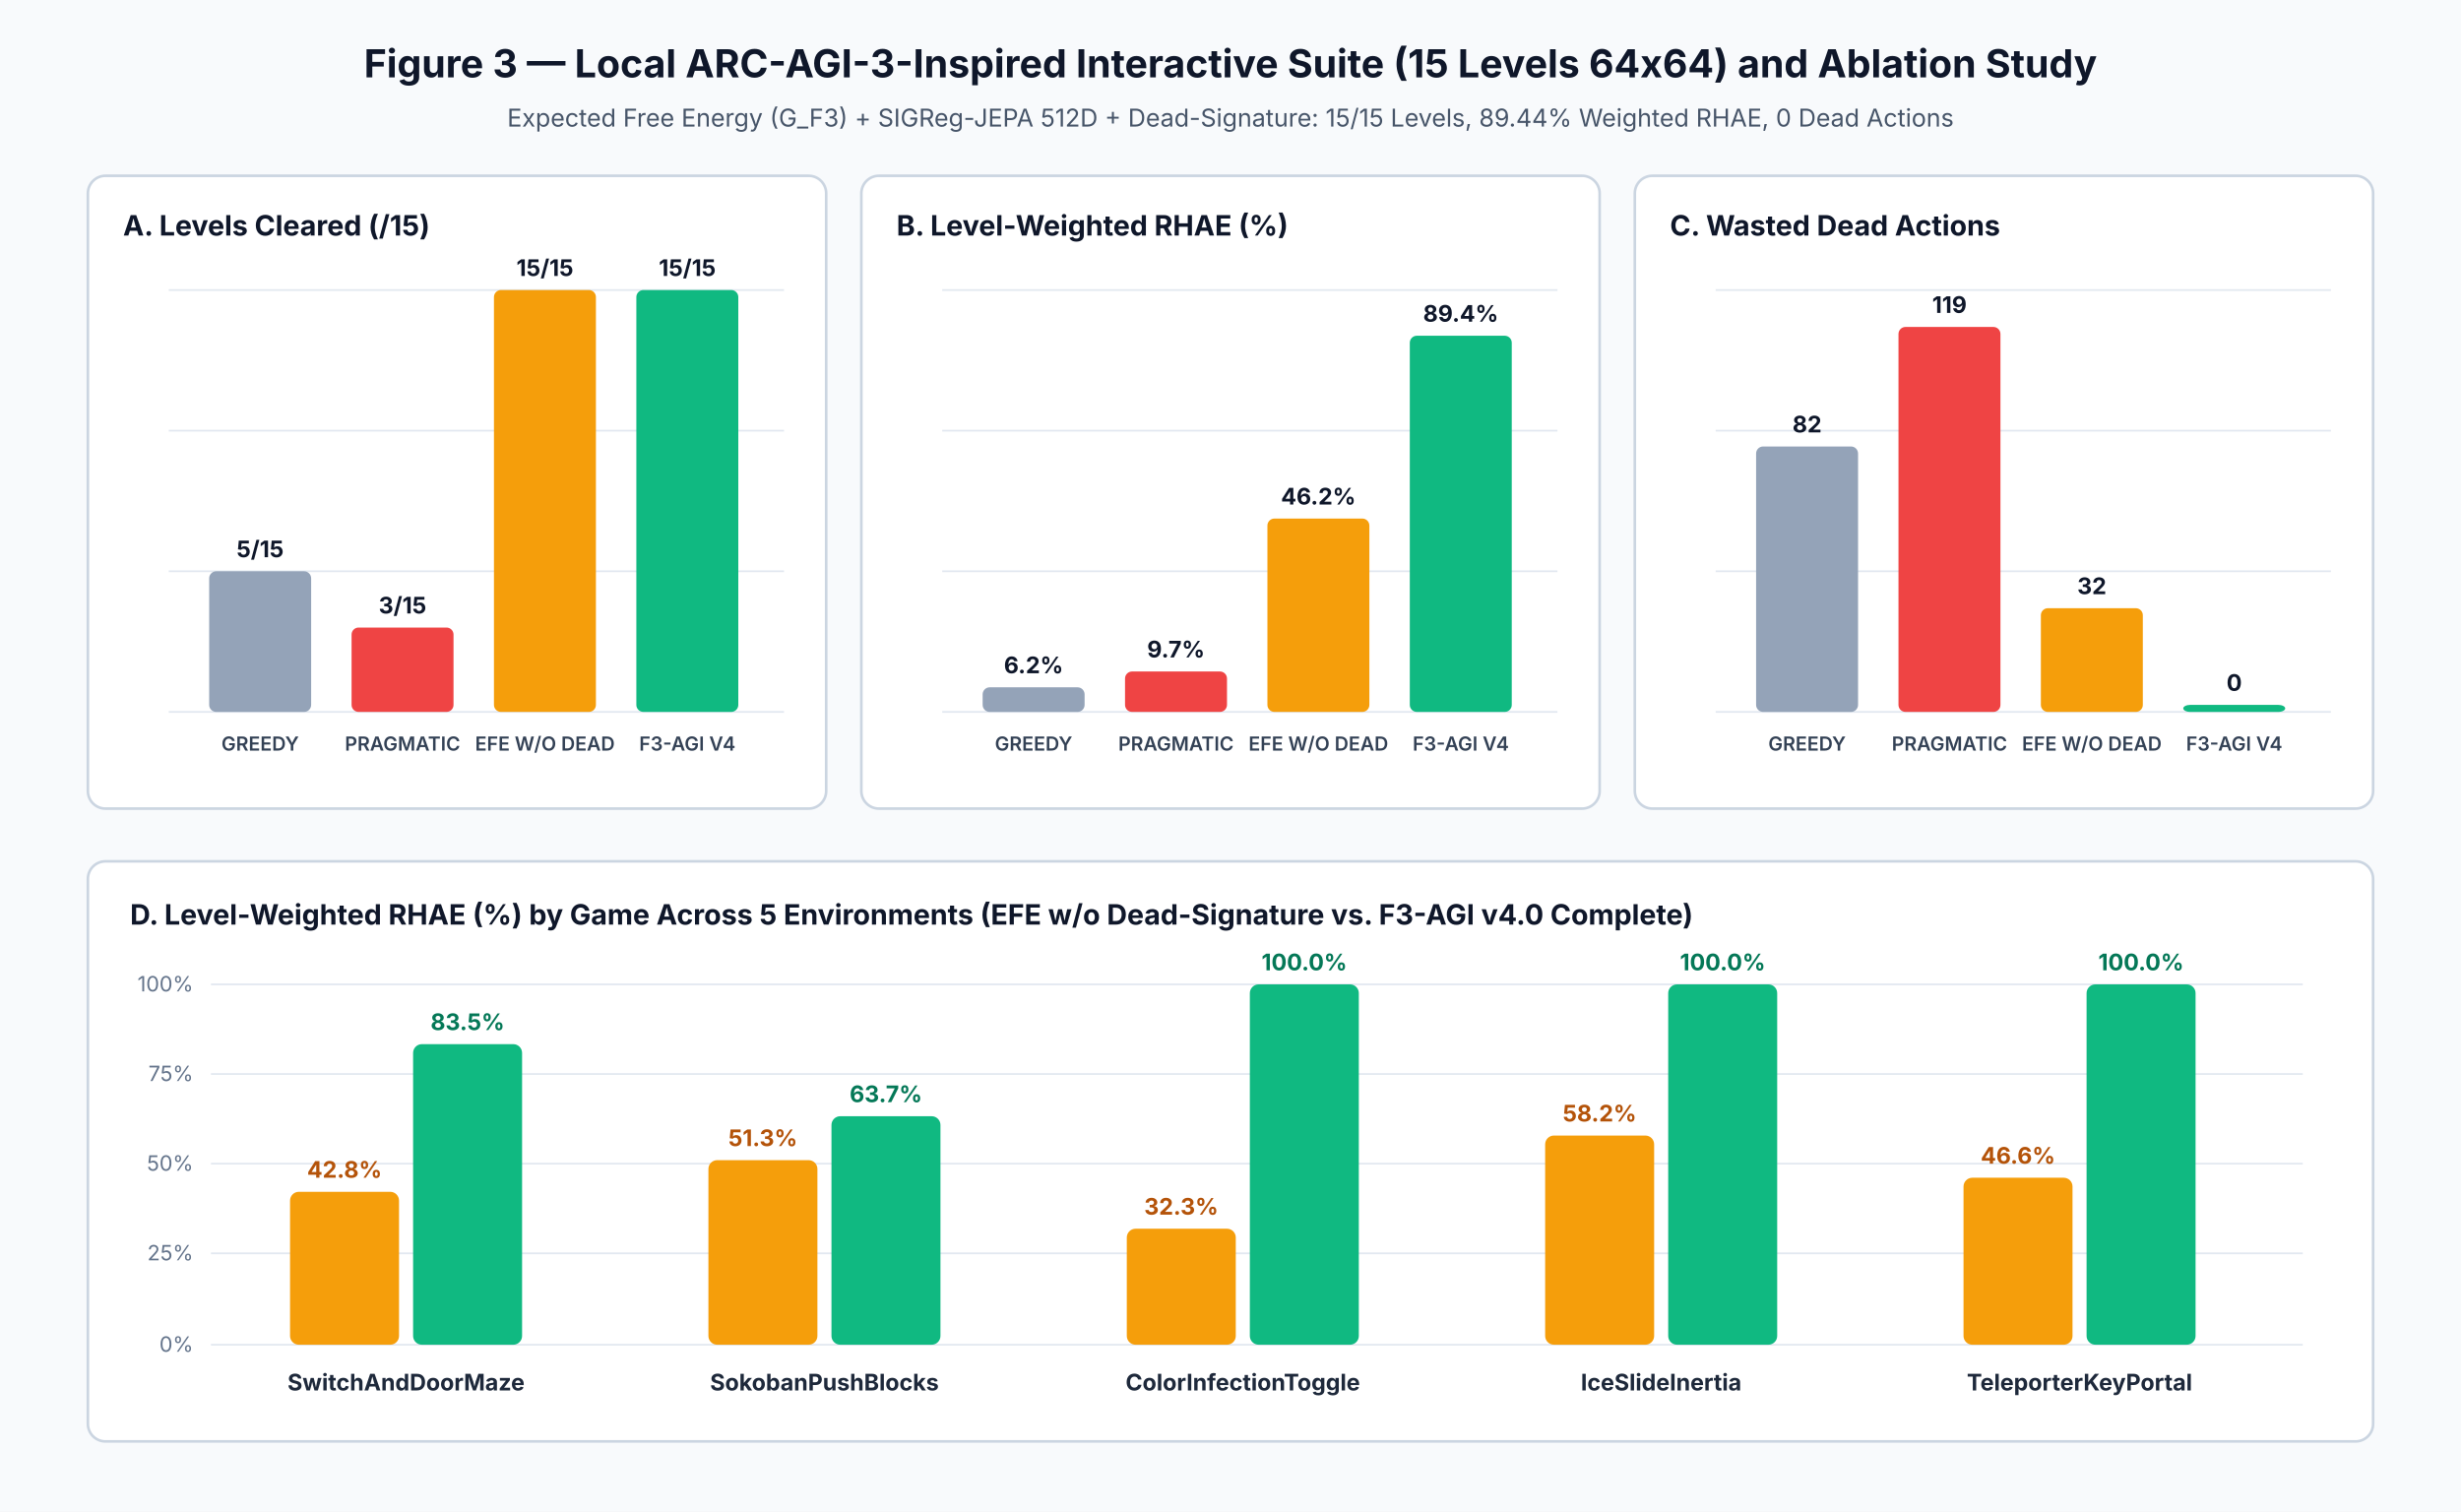
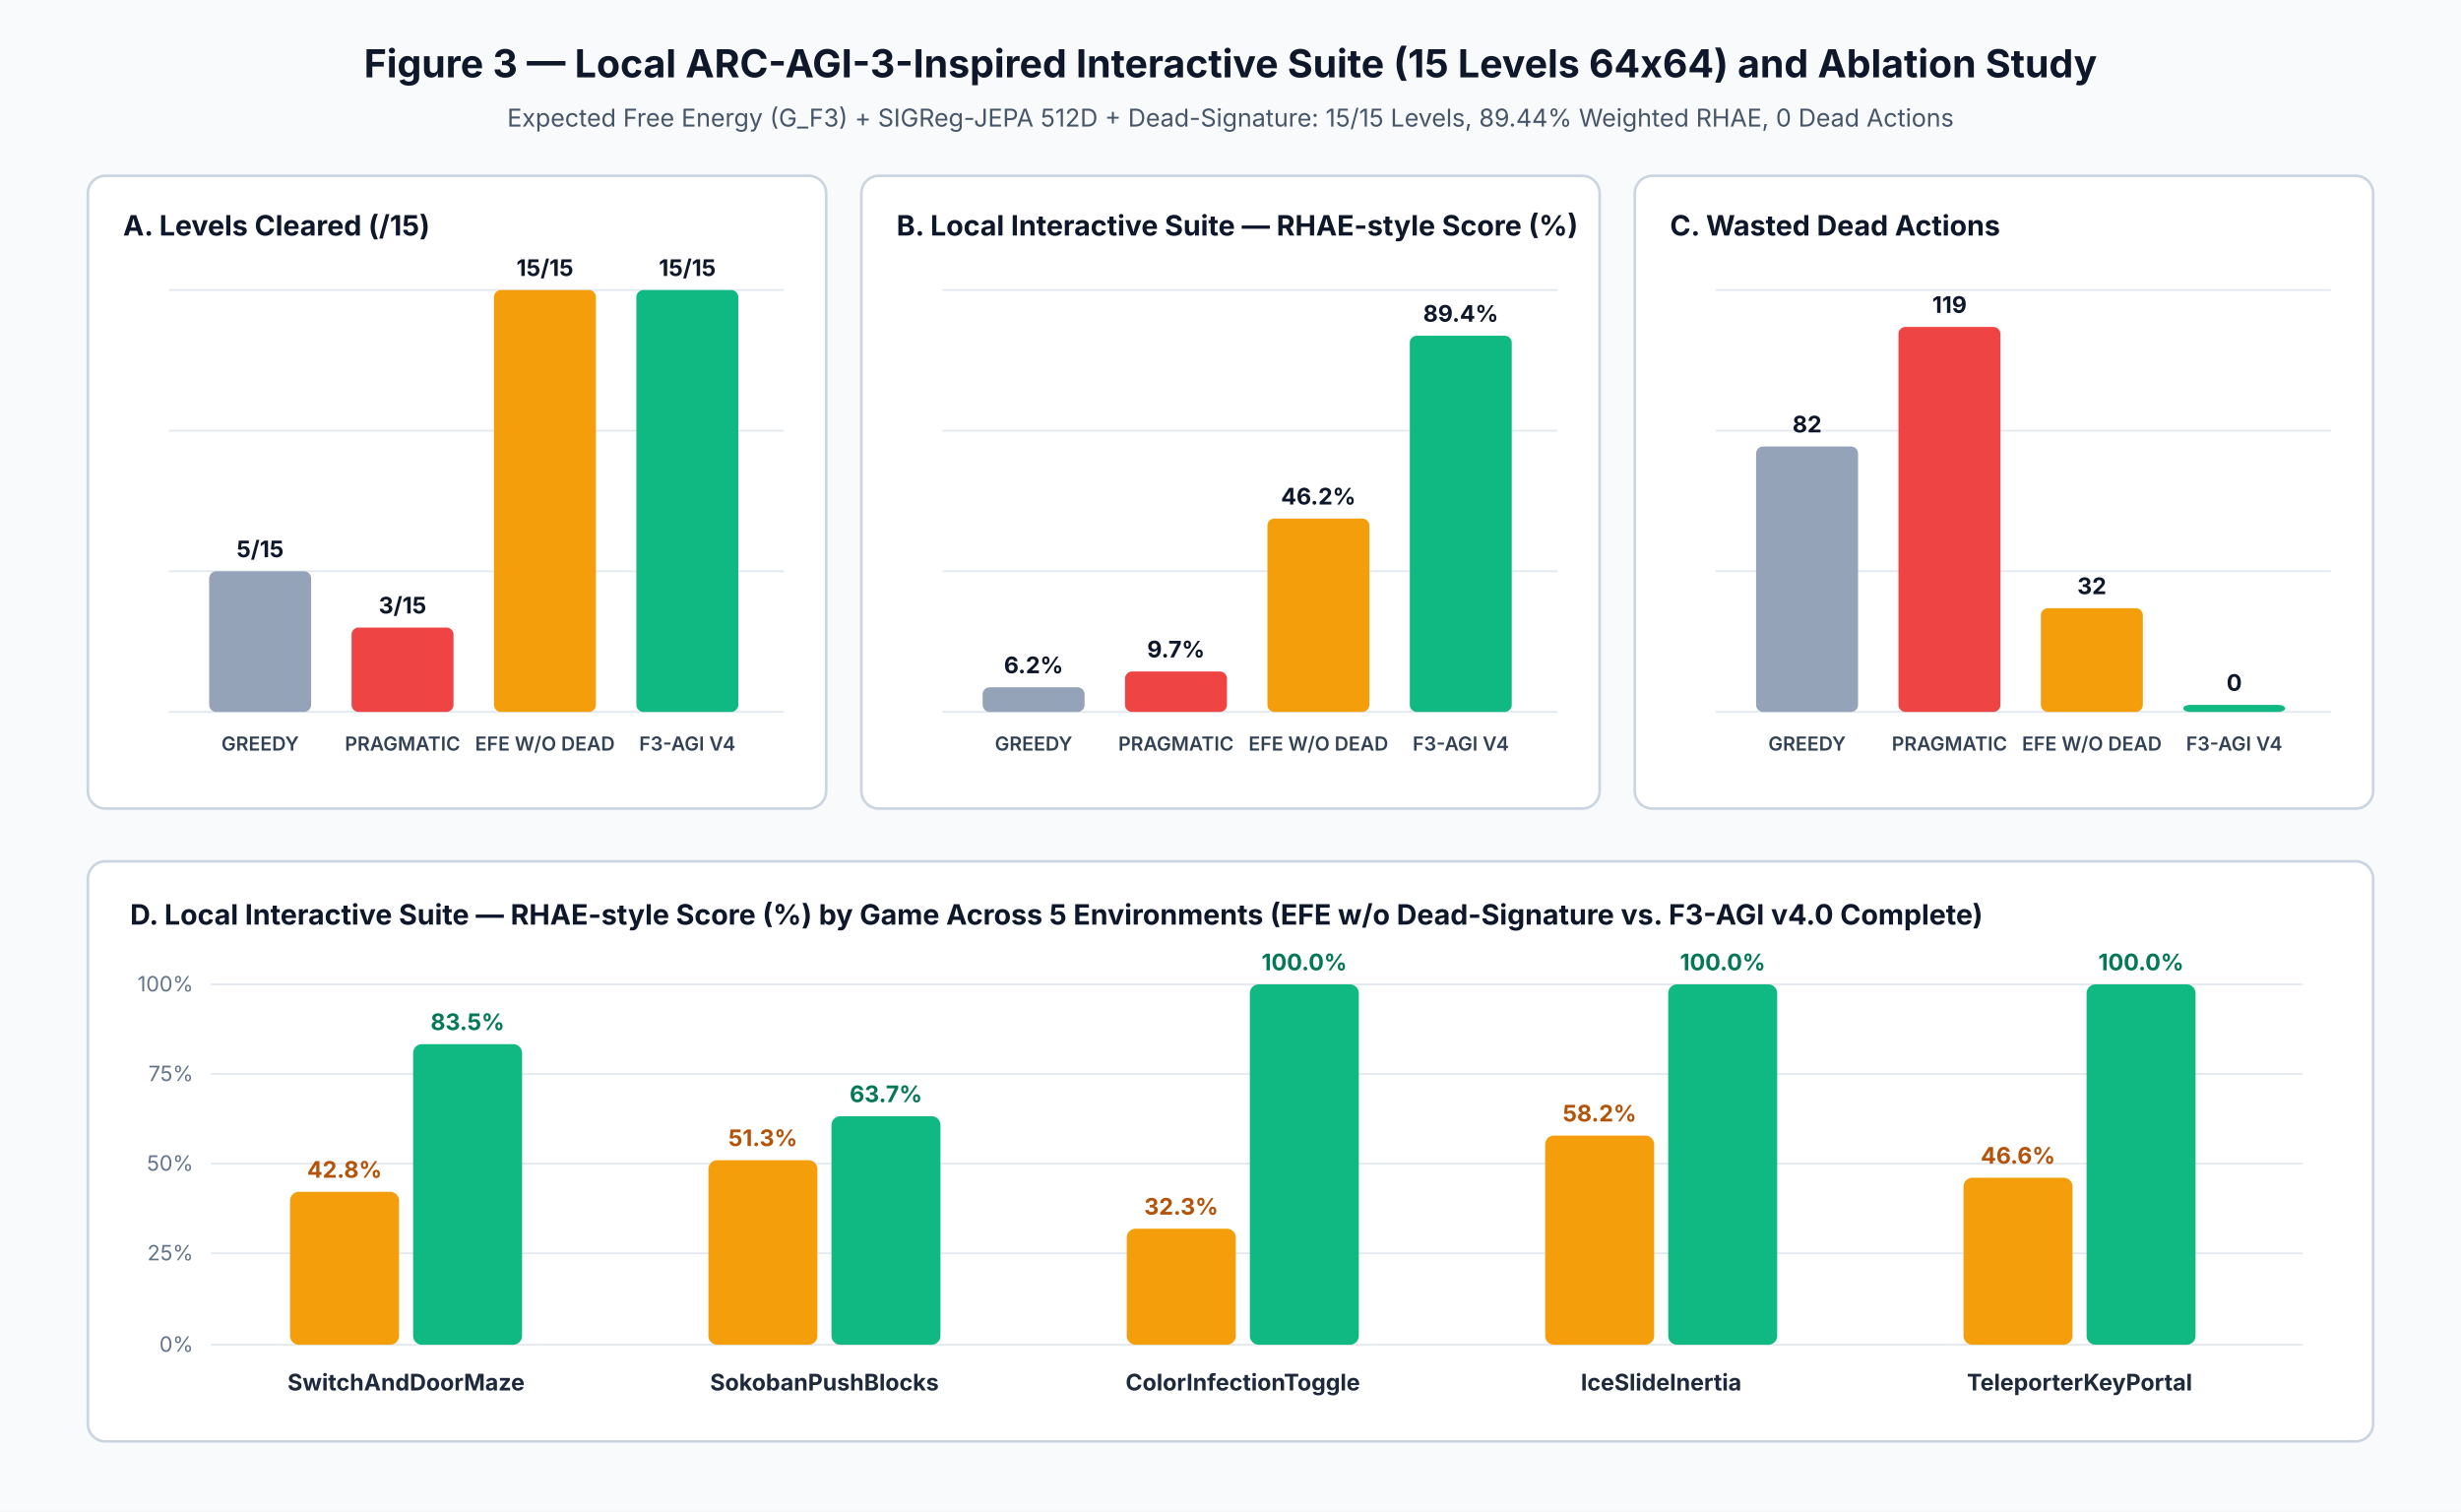
<svg xmlns="http://www.w3.org/2000/svg" viewBox="0 0 1400 860" width="1400" height="860">
  <style>text { font-family: 'Segoe UI', 'Inter', 'Helvetica Neue', Roboto, Arial, sans-serif; text-rendering: geometricPrecision; }rect, line, polyline { shape-rendering: geometricPrecision; }</style>
  <rect width="100%" height="100%" fill="#F8FAFC" />
  <text x="700" y="44" text-anchor="middle" font-size="22" font-weight="700" fill="#0F172A">Figure 3 — Local ARC-AGI-3-Inspired Interactive Suite (15 Levels 64x64) and Ablation Study</text>
  <text x="700" y="72" text-anchor="middle" font-size="14" fill="#475569">Expected Free Energy (G_F3) + SIGReg-JEPA 512D + Dead-Signature: 15/15 Levels, 89.44% Weighted RHAE, 0 Dead Actions</text>
  <rect x="50" y="100" width="420" height="360" rx="10" fill="#FFFFFF" stroke="#CBD5E1" stroke-width="1.5" />
  <text x="70" y="134" font-size="16" font-weight="700" fill="#0F172A">A. Levels Cleared (/15)</text>
  <line x1="96" y1="165" x2="446" y2="165" stroke="#E2E8F0" stroke-width="1" />
  <line x1="96" y1="245" x2="446" y2="245" stroke="#E2E8F0" stroke-width="1" />
  <line x1="96" y1="325" x2="446" y2="325" stroke="#E2E8F0" stroke-width="1" />
  <line x1="96" y1="405" x2="446" y2="405" stroke="#E2E8F0" stroke-width="1" />
  <rect x="119" y="325" width="58" height="80" rx="4" fill="#94A3B8" />
  <text x="148.0" y="317" text-anchor="middle" font-size="13" font-weight="700" fill="#0F172A">5/15</text>
  <text x="148.0" y="427" text-anchor="middle" font-size="11" font-weight="600" fill="#334155">GREEDY</text>
  <rect x="200" y="357" width="58" height="48" rx="4" fill="#EF4444" />
  <text x="229.0" y="349" text-anchor="middle" font-size="13" font-weight="700" fill="#0F172A">3/15</text>
  <text x="229.0" y="427" text-anchor="middle" font-size="11" font-weight="600" fill="#334155">PRAGMATIC</text>
  <rect x="281" y="165" width="58" height="240" rx="4" fill="#F59E0B" />
  <text x="310.0" y="157" text-anchor="middle" font-size="13" font-weight="700" fill="#0F172A">15/15</text>
  <text x="310.0" y="427" text-anchor="middle" font-size="11" font-weight="600" fill="#334155">EFE W/O DEAD</text>
  <rect x="362" y="165" width="58" height="240" rx="4" fill="#10B981" />
  <text x="391.0" y="157" text-anchor="middle" font-size="13" font-weight="700" fill="#0F172A">15/15</text>
  <text x="391.0" y="427" text-anchor="middle" font-size="11" font-weight="600" fill="#334155">F3-AGI V4</text>
  <rect x="490" y="100" width="420" height="360" rx="10" fill="#FFFFFF" stroke="#CBD5E1" stroke-width="1.5" />
-   <text x="510" y="134" font-size="16" font-weight="700" fill="#0F172A">B. Level-Weighted RHAE (%)</text>
+   <text x="510" y="134" font-size="16" font-weight="700" fill="#0F172A">B. Local Interactive Suite — RHAE-style Score (%)</text>
  <line x1="536" y1="165" x2="886" y2="165" stroke="#E2E8F0" stroke-width="1" />
  <line x1="536" y1="245" x2="886" y2="245" stroke="#E2E8F0" stroke-width="1" />
  <line x1="536" y1="325" x2="886" y2="325" stroke="#E2E8F0" stroke-width="1" />
  <line x1="536" y1="405" x2="886" y2="405" stroke="#E2E8F0" stroke-width="1" />
  <rect x="559" y="391" width="58" height="14" rx="4" fill="#94A3B8" />
  <text x="588.0" y="383" text-anchor="middle" font-size="13" font-weight="700" fill="#0F172A">6.2%</text>
  <text x="588.0" y="427" text-anchor="middle" font-size="11" font-weight="600" fill="#334155">GREEDY</text>
  <rect x="640" y="382" width="58" height="23" rx="4" fill="#EF4444" />
  <text x="669.0" y="374" text-anchor="middle" font-size="13" font-weight="700" fill="#0F172A">9.7%</text>
  <text x="669.0" y="427" text-anchor="middle" font-size="11" font-weight="600" fill="#334155">PRAGMATIC</text>
  <rect x="721" y="295" width="58" height="110" rx="4" fill="#F59E0B" />
  <text x="750.0" y="287" text-anchor="middle" font-size="13" font-weight="700" fill="#0F172A">46.2%</text>
  <text x="750.0" y="427" text-anchor="middle" font-size="11" font-weight="600" fill="#334155">EFE W/O DEAD</text>
  <rect x="802" y="191" width="58" height="214" rx="4" fill="#10B981" />
  <text x="831.0" y="183" text-anchor="middle" font-size="13" font-weight="700" fill="#0F172A">89.4%</text>
  <text x="831.0" y="427" text-anchor="middle" font-size="11" font-weight="600" fill="#334155">F3-AGI V4</text>
  <rect x="930" y="100" width="420" height="360" rx="10" fill="#FFFFFF" stroke="#CBD5E1" stroke-width="1.5" />
  <text x="950" y="134" font-size="16" font-weight="700" fill="#0F172A">C. Wasted Dead Actions</text>
  <line x1="976" y1="165" x2="1326" y2="165" stroke="#E2E8F0" stroke-width="1" />
  <line x1="976" y1="245" x2="1326" y2="245" stroke="#E2E8F0" stroke-width="1" />
  <line x1="976" y1="325" x2="1326" y2="325" stroke="#E2E8F0" stroke-width="1" />
  <line x1="976" y1="405" x2="1326" y2="405" stroke="#E2E8F0" stroke-width="1" />
  <rect x="999" y="254" width="58" height="151" rx="4" fill="#94A3B8" />
  <text x="1028.0" y="246" text-anchor="middle" font-size="13" font-weight="700" fill="#0F172A">82</text>
  <text x="1028.0" y="427" text-anchor="middle" font-size="11" font-weight="600" fill="#334155">GREEDY</text>
  <rect x="1080" y="186" width="58" height="219" rx="4" fill="#EF4444" />
  <text x="1109.0" y="178" text-anchor="middle" font-size="13" font-weight="700" fill="#0F172A">119</text>
  <text x="1109.0" y="427" text-anchor="middle" font-size="11" font-weight="600" fill="#334155">PRAGMATIC</text>
  <rect x="1161" y="346" width="58" height="59" rx="4" fill="#F59E0B" />
  <text x="1190.0" y="338" text-anchor="middle" font-size="13" font-weight="700" fill="#0F172A">32</text>
  <text x="1190.0" y="427" text-anchor="middle" font-size="11" font-weight="600" fill="#334155">EFE W/O DEAD</text>
  <rect x="1242" y="401" width="58" height="4" rx="4" fill="#10B981" />
  <text x="1271.0" y="393" text-anchor="middle" font-size="13" font-weight="700" fill="#0F172A">0</text>
  <text x="1271.0" y="427" text-anchor="middle" font-size="11" font-weight="600" fill="#334155">F3-AGI V4</text>
  <rect x="50" y="490" width="1300" height="330" rx="10" fill="#FFFFFF" stroke="#CBD5E1" stroke-width="1.5" />
-   <text x="74" y="526" font-size="16" font-weight="700" fill="#0F172A">D. Level-Weighted RHAE (%) by Game Across 5 Environments (EFE w/o Dead-Signature vs. F3-AGI v4.0 Complete)</text>
+   <text x="74" y="526" font-size="16" font-weight="700" fill="#0F172A">D. Local Interactive Suite — RHAE-style Score (%) by Game Across 5 Environments (EFE w/o Dead-Signature vs. F3-AGI v4.0 Complete)</text>
  <line x1="120" y1="560" x2="1310" y2="560" stroke="#E2E8F0" stroke-width="1" />
  <text x="110" y="564" text-anchor="end" font-size="12" fill="#64748B">100%</text>
  <line x1="120" y1="611" x2="1310" y2="611" stroke="#E2E8F0" stroke-width="1" />
  <text x="110" y="615" text-anchor="end" font-size="12" fill="#64748B">75%</text>
  <line x1="120" y1="662" x2="1310" y2="662" stroke="#E2E8F0" stroke-width="1" />
  <text x="110" y="666" text-anchor="end" font-size="12" fill="#64748B">50%</text>
  <line x1="120" y1="713" x2="1310" y2="713" stroke="#E2E8F0" stroke-width="1" />
  <text x="110" y="717" text-anchor="end" font-size="12" fill="#64748B">25%</text>
  <line x1="120" y1="765" x2="1310" y2="765" stroke="#E2E8F0" stroke-width="1" />
  <text x="110" y="769" text-anchor="end" font-size="12" fill="#64748B">0%</text>
  <rect x="165" y="678" width="62" height="87" rx="5" fill="#F59E0B" />
  <text x="196" y="670" text-anchor="middle" font-size="13" font-weight="700" fill="#B45309">42.8%</text>
  <rect x="235" y="594" width="62" height="171" rx="5" fill="#10B981" />
  <text x="266" y="586" text-anchor="middle" font-size="13" font-weight="700" fill="#047857">83.5%</text>
  <text x="231" y="791" text-anchor="middle" font-size="13" font-weight="700" fill="#1E293B">SwitchAndDoorMaze</text>
  <rect x="403" y="660" width="62" height="105" rx="5" fill="#F59E0B" />
  <text x="434" y="652" text-anchor="middle" font-size="13" font-weight="700" fill="#B45309">51.3%</text>
  <rect x="473" y="635" width="62" height="130" rx="5" fill="#10B981" />
  <text x="504" y="627" text-anchor="middle" font-size="13" font-weight="700" fill="#047857">63.7%</text>
  <text x="469" y="791" text-anchor="middle" font-size="13" font-weight="700" fill="#1E293B">SokobanPushBlocks</text>
  <rect x="641" y="699" width="62" height="66" rx="5" fill="#F59E0B" />
  <text x="672" y="691" text-anchor="middle" font-size="13" font-weight="700" fill="#B45309">32.3%</text>
  <rect x="711" y="560" width="62" height="205" rx="5" fill="#10B981" />
  <text x="742" y="552" text-anchor="middle" font-size="13" font-weight="700" fill="#047857">100.0%</text>
  <text x="707" y="791" text-anchor="middle" font-size="13" font-weight="700" fill="#1E293B">ColorInfectionToggle</text>
  <rect x="879" y="646" width="62" height="119" rx="5" fill="#F59E0B" />
  <text x="910" y="638" text-anchor="middle" font-size="13" font-weight="700" fill="#B45309">58.2%</text>
  <rect x="949" y="560" width="62" height="205" rx="5" fill="#10B981" />
  <text x="980" y="552" text-anchor="middle" font-size="13" font-weight="700" fill="#047857">100.0%</text>
  <text x="945" y="791" text-anchor="middle" font-size="13" font-weight="700" fill="#1E293B">IceSlideInertia</text>
  <rect x="1117" y="670" width="62" height="95" rx="5" fill="#F59E0B" />
  <text x="1148" y="662" text-anchor="middle" font-size="13" font-weight="700" fill="#B45309">46.6%</text>
  <rect x="1187" y="560" width="62" height="205" rx="5" fill="#10B981" />
  <text x="1218" y="552" text-anchor="middle" font-size="13" font-weight="700" fill="#047857">100.0%</text>
  <text x="1183" y="791" text-anchor="middle" font-size="13" font-weight="700" fill="#1E293B">TeleporterKeyPortal</text>
</svg>
